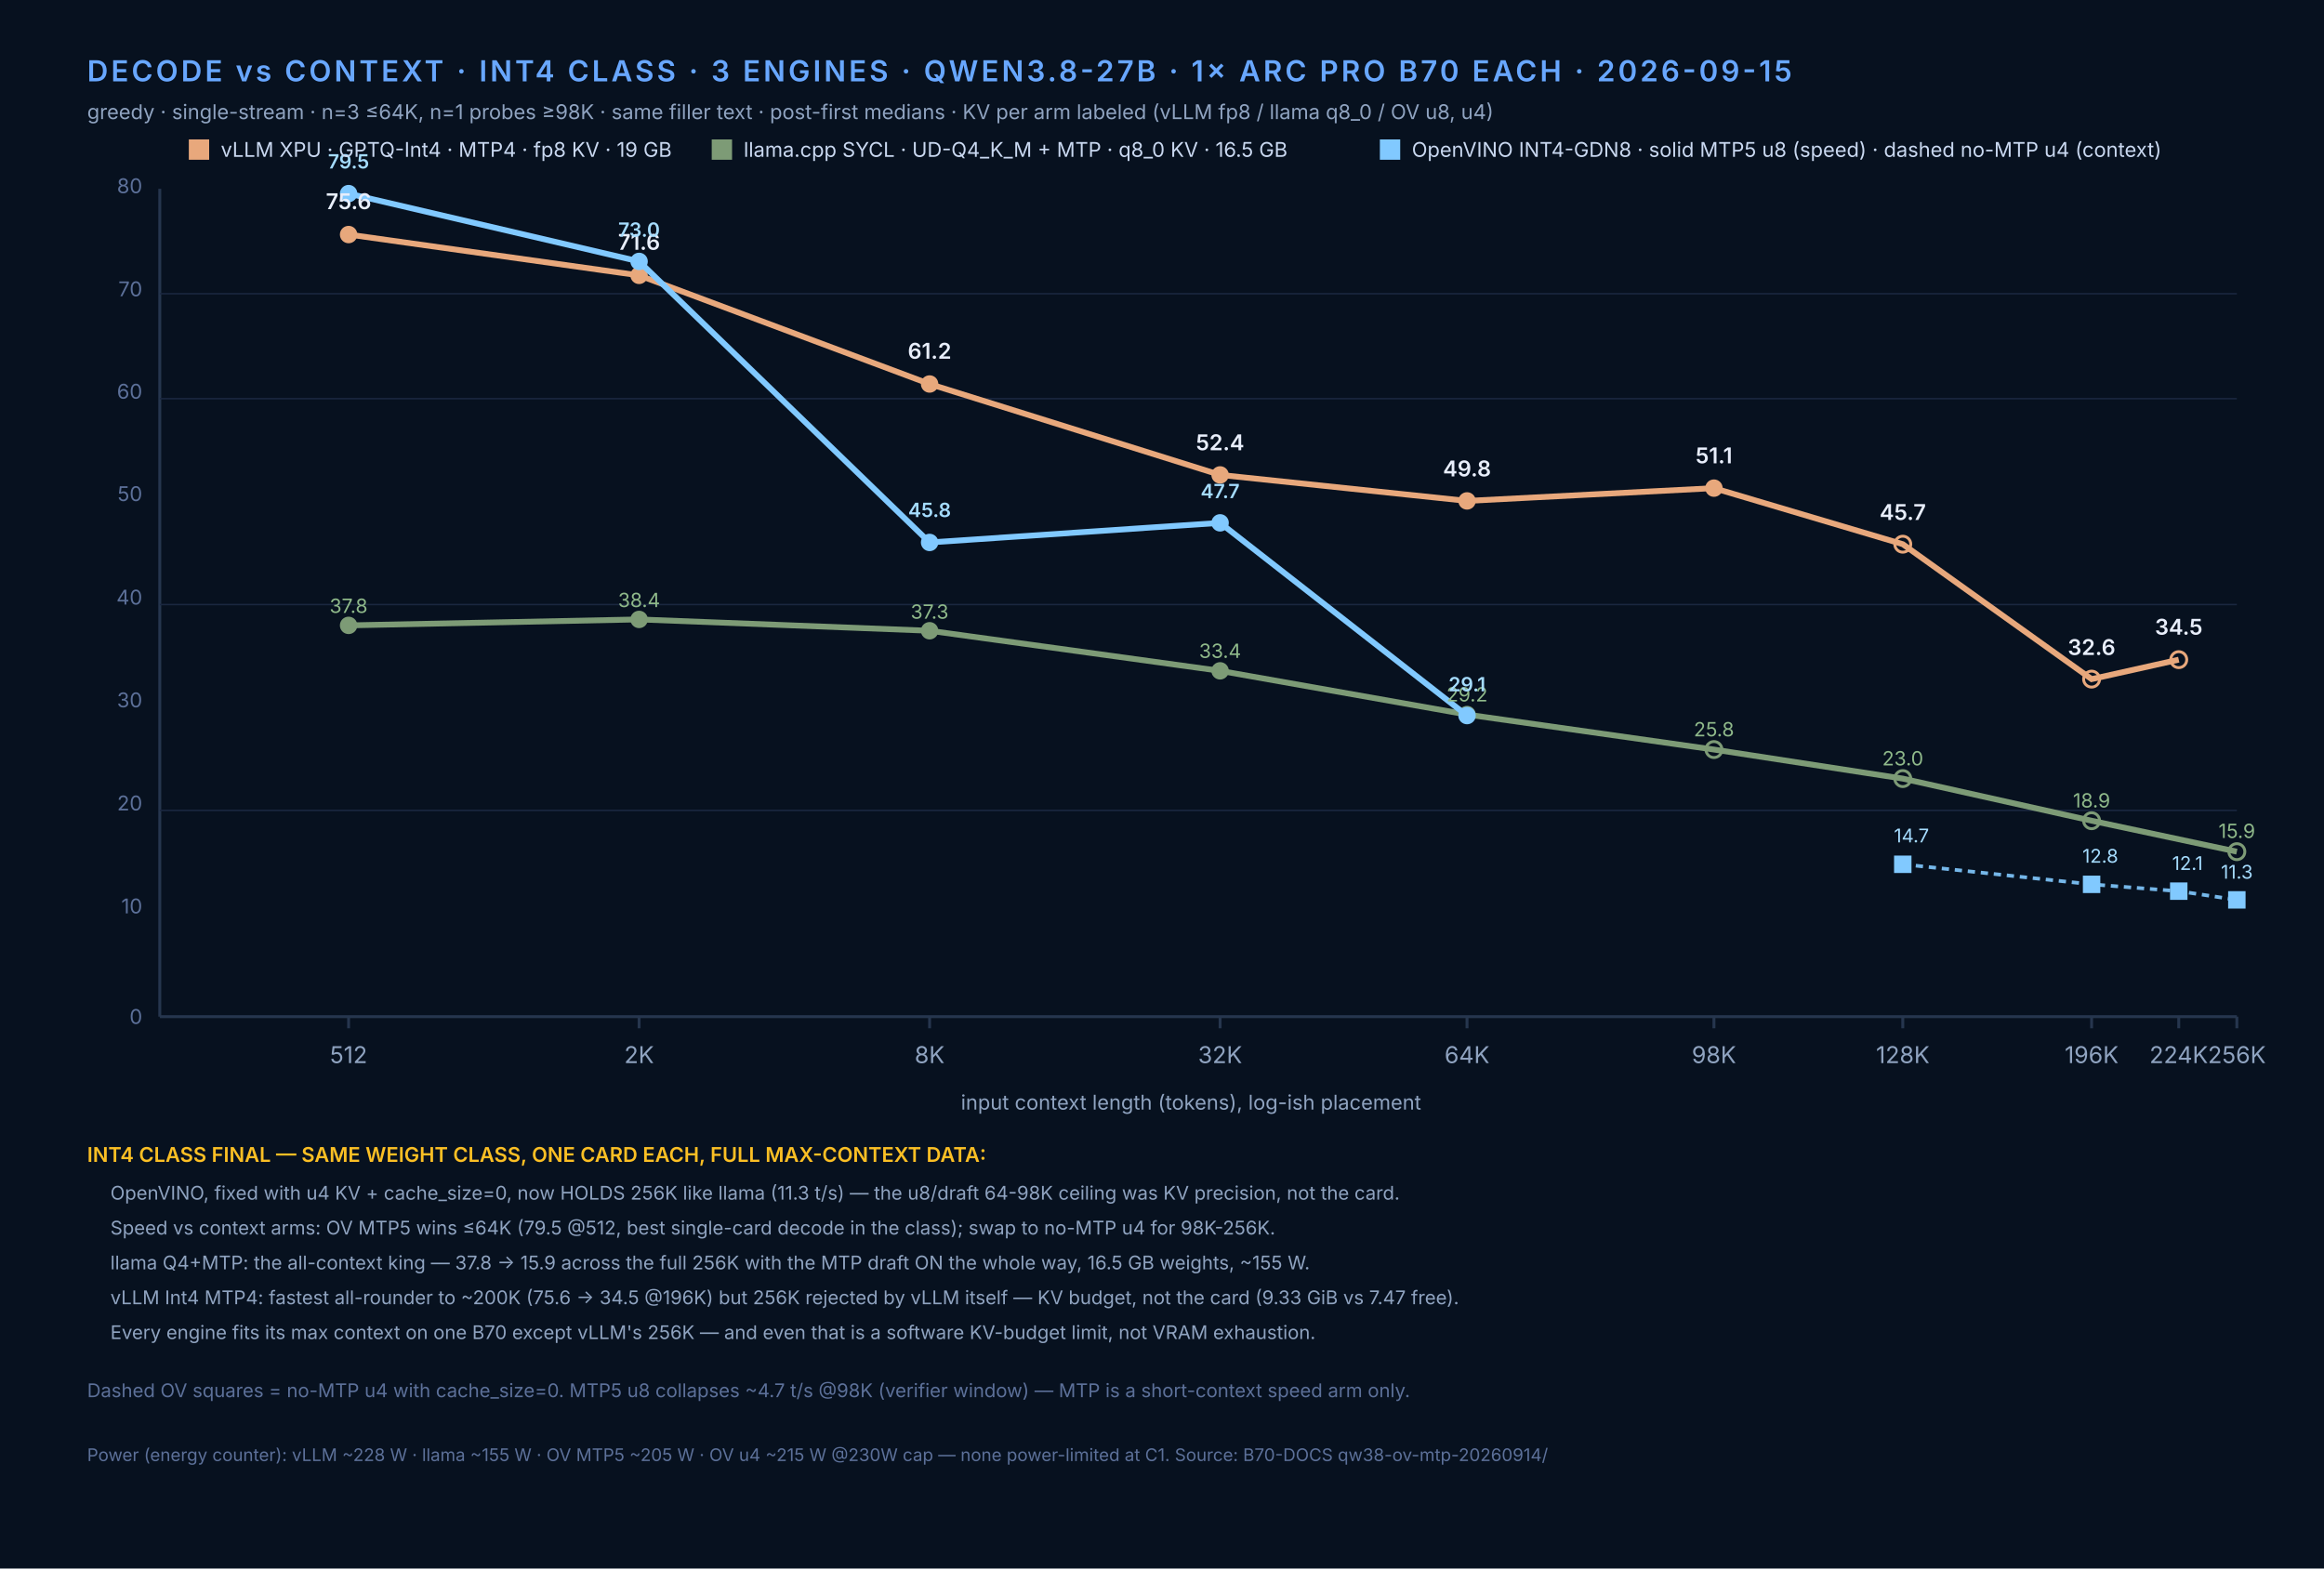
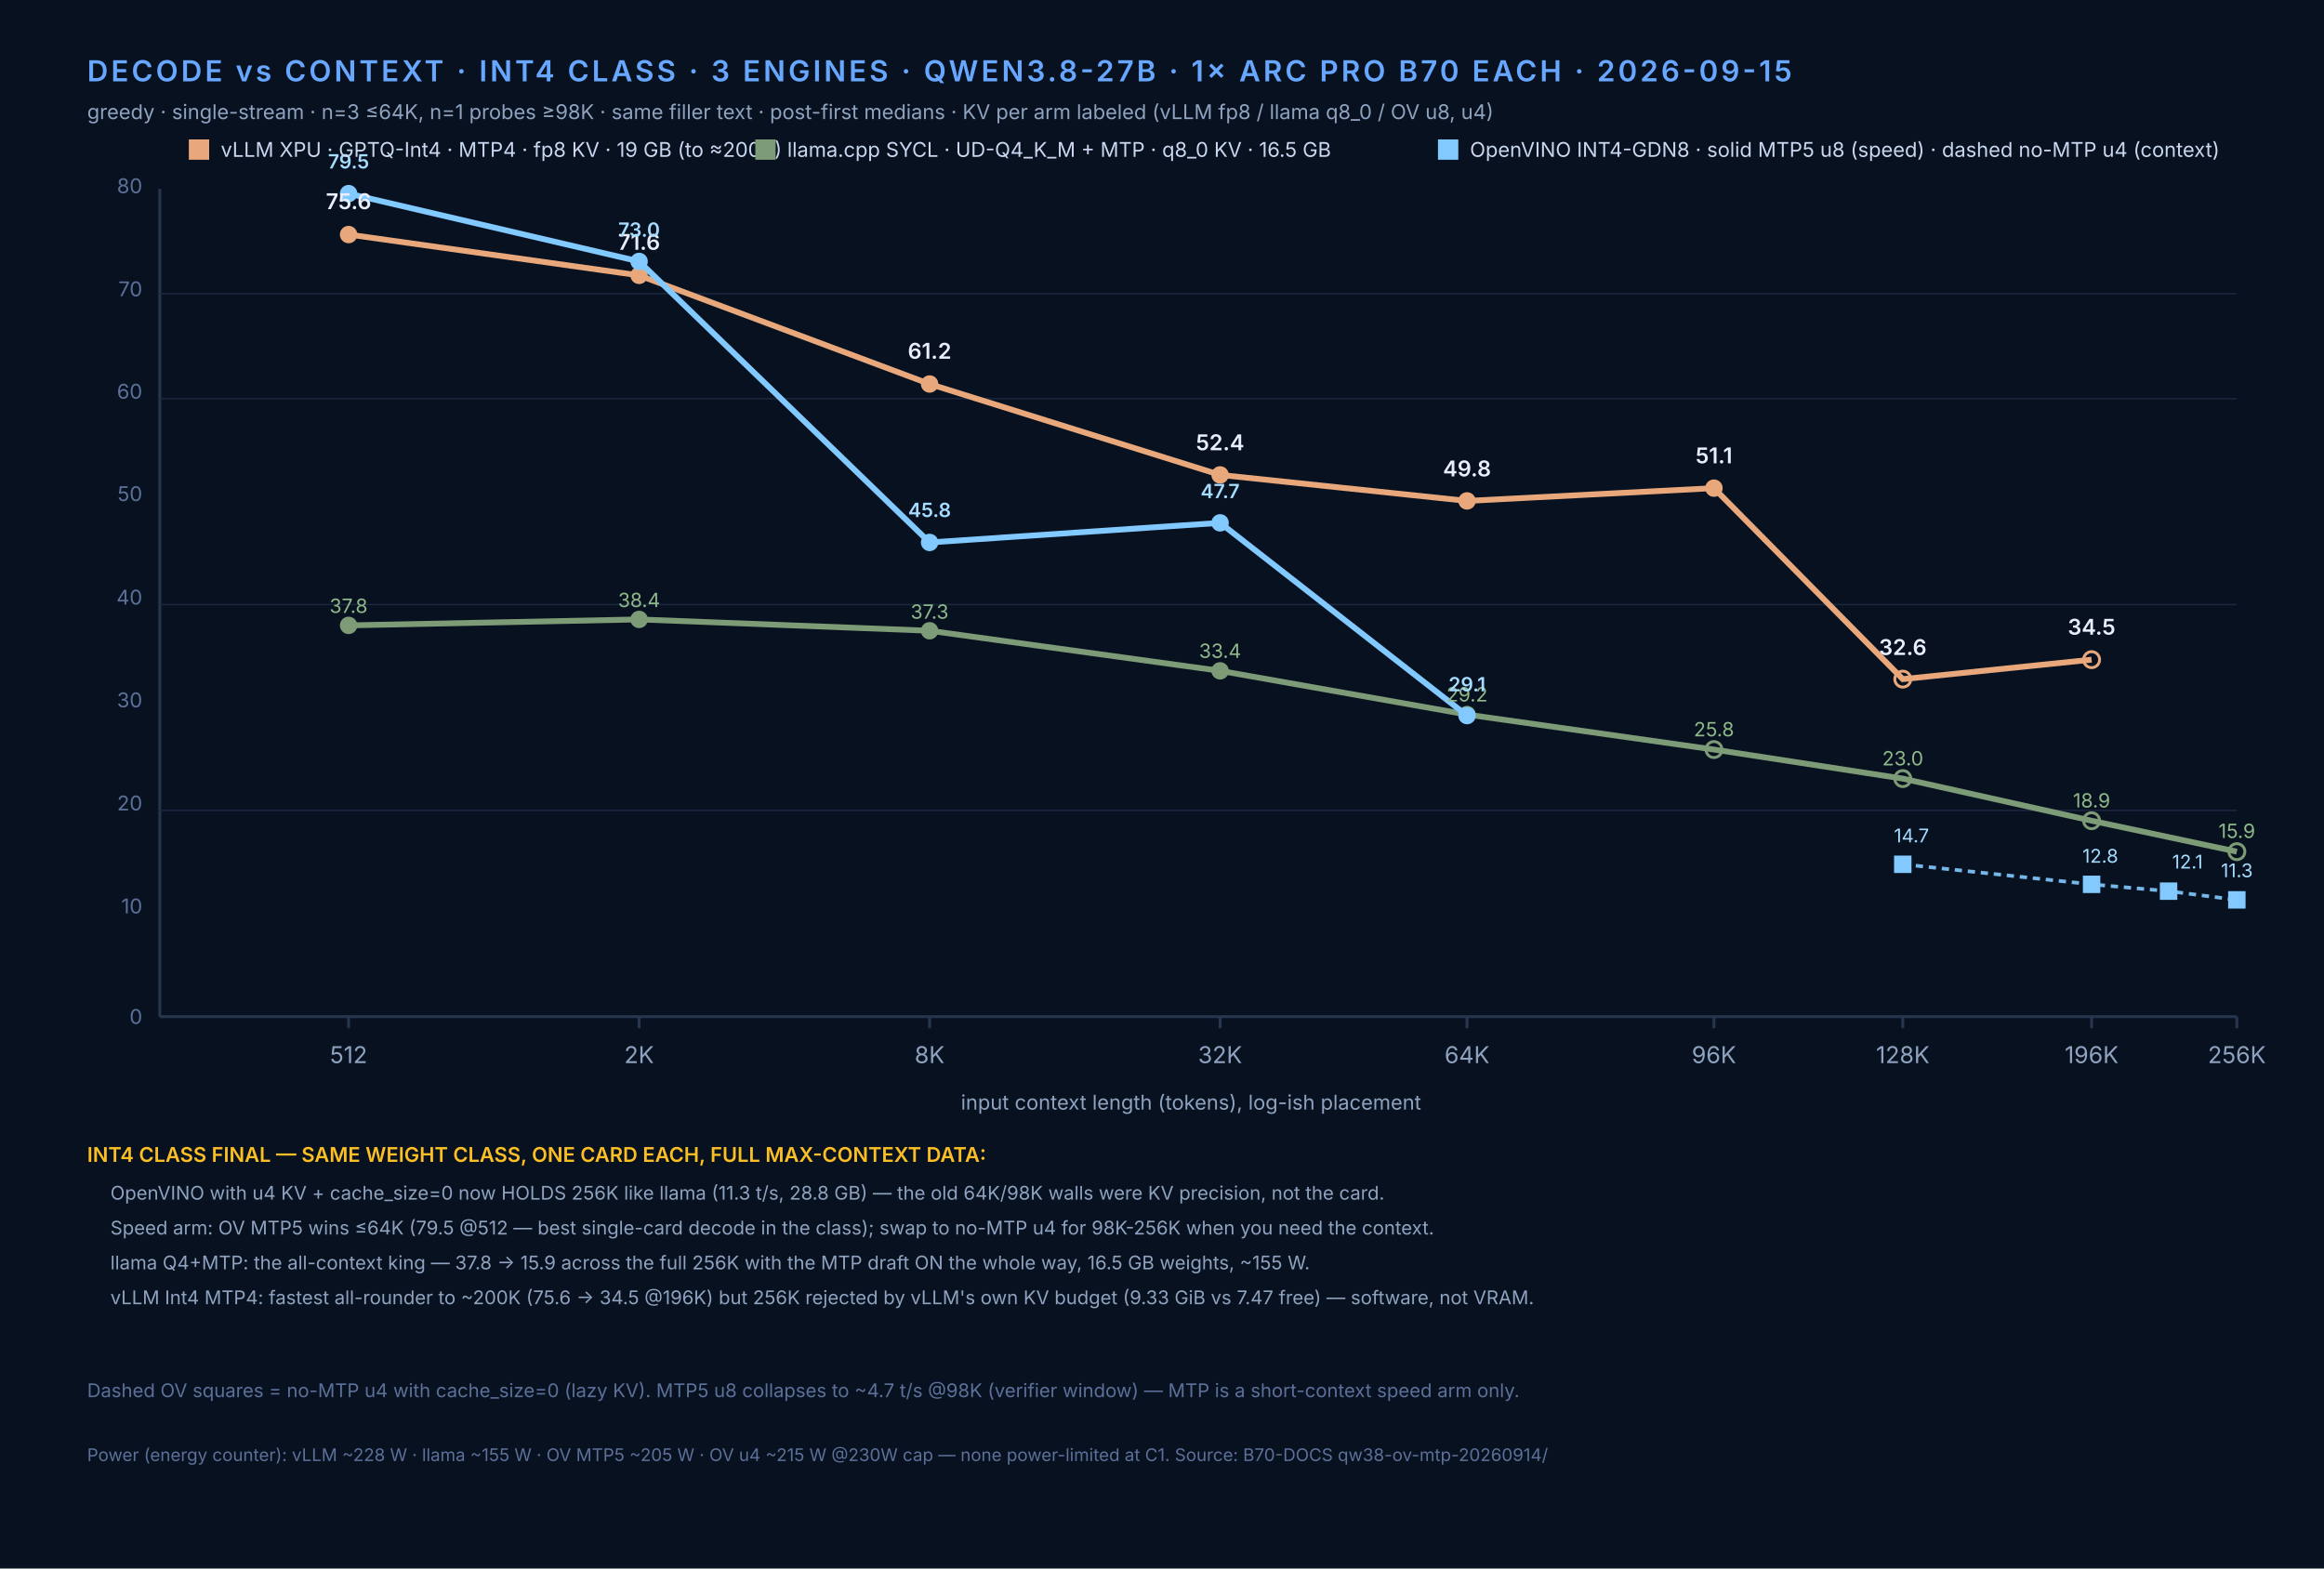
<svg xmlns="http://www.w3.org/2000/svg" viewBox="0 0 1600 1080" width="1600" height="1080" role="img" aria-labelledby="t d">
  <rect width="1600" height="1080" fill="#07111f" />
  <text x="60" y="56" fill="#68a7ff" font-size="20" font-weight="600" font-family="Segoe UI, Inter, sans-serif" letter-spacing="2">DECODE vs CONTEXT · INT4 CLASS · 3 ENGINES · QWEN3.8-27B · 1× ARC PRO B70 EACH · 2026-09-15</text>
  <text x="60" y="82" fill="#8fa3c0" font-size="14" font-family="Segoe UI, Inter, sans-serif">greedy · single-stream · n=3 ≤64K, n=1 probes ≥98K · same filler text · post-first medians · KV per arm labeled (vLLM fp8 / llama q8_0 / OV u8, u4)</text>
  <line x1="110" y1="700" x2="1540" y2="700" stroke="#26364e" stroke-width="2" />
  <line x1="110" y1="130" x2="110" y2="700" stroke="#26364e" stroke-width="2" />
  <g stroke="#1a2740" stroke-width="1">
    <line x1="110" y1="558.0" x2="1540" y2="558.0" />
    <line x1="110" y1="416.25" x2="1540" y2="416.25" />
    <line x1="110" y1="274.5" x2="1540" y2="274.5" />
    <line x1="110" y1="202.25" x2="1540" y2="202.25" />
  </g>
  <g fill="#5c7099" font-size="14" font-family="Segoe UI, Inter, sans-serif" text-anchor="end">
    <text x="98" y="705">0</text>
    <text x="98" y="628.9">10</text>
    <text x="98" y="558">20</text>
    <text x="98" y="487">30</text>
    <text x="98" y="416.25">40</text>
    <text x="98" y="345">50</text>
    <text x="98" y="274.5">60</text>
    <text x="98" y="204">70</text>
    <text x="98" y="133">80</text>
  </g>
-   <polyline points="240,161.5 440,189.6 640,264.4 840,327.0 1010,344.9 1180,336.1 1310,374.7 1440,467.6 1500,454.2" fill="none" stroke="#e8a87c" stroke-width="4" />
+   <polyline points="240,161.5 440,189.6 640,264.4 840,327.0 1010,344.9 1180,336.1 1310,467.6 1440,454.2" fill="none" stroke="#e8a87c" stroke-width="4" />
  <g fill="#e8a87c">
    <circle cx="240" cy="161.5" r="6" />
    <circle cx="440" cy="189.6" r="6" />
    <circle cx="640" cy="264.4" r="6" />
    <circle cx="840" cy="327.0" r="6" />
    <circle cx="1010" cy="344.9" r="6" />
    <circle cx="1180" cy="336.1" r="6" />
-     <circle cx="1310" cy="374.7" r="5.5" fill="none" stroke="#e8a87c" stroke-width="2" />
-     <circle cx="1440" cy="467.6" r="5.5" fill="none" stroke="#e8a87c" stroke-width="2" />
-     <circle cx="1500" cy="454.2" r="5.5" fill="none" stroke="#e8a87c" stroke-width="2" />
+     <circle cx="1310" cy="467.6" r="5.5" fill="none" stroke="#e8a87c" stroke-width="2" />
+     <circle cx="1440" cy="454.2" r="5.5" fill="none" stroke="#e8a87c" stroke-width="2" />
  </g>
  <polyline points="240,430.6 440,426.5 640,434.3 840,461.9 1010,492.0 1180,516.1 1310,536.1 1440,565.1 1540,586.4" fill="none" stroke="#7d9b76" stroke-width="4" />
  <g fill="#7d9b76">
    <circle cx="240" cy="430.6" r="6" />
    <circle cx="440" cy="426.5" r="6" />
    <circle cx="640" cy="434.3" r="6" />
    <circle cx="840" cy="461.9" r="6" />
    <circle cx="1010" cy="492.0" r="6" />
    <circle cx="1180" cy="516.1" r="5.5" fill="none" stroke="#7d9b76" stroke-width="2" />
    <circle cx="1310" cy="536.1" r="5.5" fill="none" stroke="#7d9b76" stroke-width="2" />
    <circle cx="1440" cy="565.1" r="5.5" fill="none" stroke="#7d9b76" stroke-width="2" />
    <circle cx="1540" cy="586.4" r="5.5" fill="none" stroke="#7d9b76" stroke-width="2" />
  </g>
  <polyline points="240,133.3 440,180.0 640,373.5 840,360.0 1010,492.7" fill="none" stroke="#81c9ff" stroke-width="4" />
  <g fill="#81c9ff">
    <circle cx="240" cy="133.3" r="6" />
    <circle cx="440" cy="180.0" r="6" />
    <circle cx="640" cy="373.5" r="6" />
    <circle cx="840" cy="360.0" r="6" />
    <circle cx="1010" cy="492.7" r="6" />
  </g>
-   <polyline points="1310,595.1 1440,608.9 1500,613.6 1540,619.6" fill="none" stroke="#81c9ff" stroke-width="2.5" stroke-dasharray="5,4" opacity="0.9" />
+   <polyline points="1310,595.1 1440,608.9 1493,613.6 1540,619.6" fill="none" stroke="#81c9ff" stroke-width="2.5" stroke-dasharray="5,4" opacity="0.9" />
  <g fill="#81c9ff">
    <rect x="1304" y="589.1" width="12" height="12" />
    <rect x="1434" y="602.9" width="12" height="12" />
-     <rect x="1494" y="607.6" width="12" height="12" />
+     <rect x="1487" y="607.6" width="12" height="12" />
    <rect x="1534" y="613.6" width="12" height="12" />
  </g>
  <g fill="#e8eefb" font-size="15" font-weight="600" font-family="Segoe UI, Inter, sans-serif" text-anchor="middle">
    <text x="240" y="144">75.6</text>
    <text x="440" y="172">71.6</text>
    <text x="640" y="247">61.2</text>
    <text x="840" y="310">52.4</text>
    <text x="1010" y="328">49.8</text>
    <text x="1180" y="319">51.1</text>
-     <text x="1310" y="358">45.7</text>
-     <text x="1440" y="451">32.6</text>
-     <text x="1500" y="437">34.5</text>
+     <text x="1310" y="451">32.6</text>
+     <text x="1440" y="437">34.5</text>
  </g>
  <g fill="#8fb98a" font-size="13.5" font-family="Segoe UI, Inter, sans-serif" text-anchor="middle">
    <text x="240" y="422">37.8</text>
    <text x="440" y="418">38.4</text>
    <text x="640" y="426">37.3</text>
    <text x="840" y="453">33.4</text>
    <text x="1010" y="483">29.2</text>
    <text x="1180" y="507">25.8</text>
    <text x="1310" y="527">23.0</text>
    <text x="1440" y="556">18.9</text>
    <text x="1540" y="577">15.9</text>
  </g>
  <g fill="#a5dcff" font-size="13.5" font-weight="600" font-family="Segoe UI, Inter, sans-serif" text-anchor="middle">
    <text x="240" y="116">79.5</text>
    <text x="440" y="163">73.0</text>
    <text x="640" y="356">45.8</text>
    <text x="840" y="343">47.7</text>
    <text x="1010" y="476">29.1</text>
  </g>
  <g fill="#a5dcff" font-size="13" font-family="Segoe UI, Inter, sans-serif" text-anchor="middle">
    <text x="1316" y="580">14.7</text>
    <text x="1446" y="594">12.8</text>
-     <text x="1506" y="599">12.1</text>
-     <text x="1540" y="605">11.3</text>
+     <text x="1506" y="598">12.1</text>
+     <text x="1540" y="604">11.3</text>
  </g>
  <g fill="#8fa3c0" font-size="16" font-family="Segoe UI, Inter, sans-serif" text-anchor="middle">
    <text x="240" y="732">512</text>
    <text x="440" y="732">2K</text>
    <text x="640" y="732">8K</text>
    <text x="840" y="732">32K</text>
    <text x="1010" y="732">64K</text>
-     <text x="1180" y="732">98K</text>
+     <text x="1180" y="732">96K</text>
    <text x="1310" y="732">128K</text>
    <text x="1440" y="732">196K</text>
-     <text x="1500" y="732">224K</text>
    <text x="1540" y="732">256K</text>
  </g>
  <g stroke="#26364e" stroke-width="2">
    <line x1="240" y1="700" x2="240" y2="708" />
    <line x1="440" y1="700" x2="440" y2="708" />
    <line x1="640" y1="700" x2="640" y2="708" />
    <line x1="840" y1="700" x2="840" y2="708" />
    <line x1="1010" y1="700" x2="1010" y2="708" />
    <line x1="1180" y1="700" x2="1180" y2="708" />
    <line x1="1310" y1="700" x2="1310" y2="708" />
    <line x1="1440" y1="700" x2="1440" y2="708" />
-     <line x1="1500" y1="700" x2="1500" y2="708" />
    <line x1="1540" y1="700" x2="1540" y2="708" />
  </g>
  <text x="820" y="764" fill="#8fa3c0" font-size="14" font-family="Segoe UI, Inter, sans-serif" text-anchor="middle">input context length (tokens), log-ish placement</text>
  <g font-size="14" font-family="Segoe UI, Inter, sans-serif">
    <rect x="130" y="96" width="14" height="14" fill="#e8a87c" />
-     <text x="152" y="108" fill="#c9d8f0">vLLM XPU · GPTQ-Int4 · MTP4 · fp8 KV · 19 GB</text>
-     <rect x="490" y="96" width="14" height="14" fill="#7d9b76" />
-     <text x="512" y="108" fill="#c9d8f0">llama.cpp SYCL · UD-Q4_K_M + MTP · q8_0 KV · 16.5 GB</text>
-     <rect x="950" y="96" width="14" height="14" fill="#81c9ff" />
-     <text x="972" y="108" fill="#c9d8f0">OpenVINO INT4-GDN8 · solid MTP5 u8 (speed) · dashed no-MTP u4 (context)</text>
+     <text x="152" y="108" fill="#c9d8f0">vLLM XPU · GPTQ-Int4 · MTP4 · fp8 KV · 19 GB (to ≈200K)</text>
+     <rect x="520" y="96" width="14" height="14" fill="#7d9b76" />
+     <text x="542" y="108" fill="#c9d8f0">llama.cpp SYCL · UD-Q4_K_M + MTP · q8_0 KV · 16.5 GB</text>
+     <rect x="990" y="96" width="14" height="14" fill="#81c9ff" />
+     <text x="1012" y="108" fill="#c9d8f0">OpenVINO INT4-GDN8 · solid MTP5 u8 (speed) · dashed no-MTP u4 (context)</text>
  </g>
  <text x="60" y="800" fill="#fbbf24" font-size="14" font-weight="600" font-family="Segoe UI, Inter, sans-serif">INT4 CLASS FINAL — SAME WEIGHT CLASS, ONE CARD EACH, FULL MAX-CONTEXT DATA:</text>
  <g fill="#8fa3c0" font-size="13" font-family="Segoe UI, Inter, sans-serif">
-     <text x="76" y="826">OpenVINO, fixed with u4 KV + cache_size=0, now HOLDS 256K like llama (11.3 t/s) — the u8/draft 64-98K ceiling was KV precision, not the card.</text>
-     <text x="76" y="850">Speed vs context arms: OV MTP5 wins ≤64K (79.5 @512, best single-card decode in the class); swap to no-MTP u4 for 98K-256K.</text>
+     <text x="76" y="826">OpenVINO with u4 KV + cache_size=0 now HOLDS 256K like llama (11.3 t/s, 28.8 GB) — the old 64K/98K walls were KV precision, not the card.</text>
+     <text x="76" y="850">Speed arm: OV MTP5 wins ≤64K (79.5 @512 — best single-card decode in the class); swap to no-MTP u4 for 98K-256K when you need the context.</text>
    <text x="76" y="874">llama Q4+MTP: the all-context king — 37.8 → 15.9 across the full 256K with the MTP draft ON the whole way, 16.5 GB weights, ~155 W.</text>
-     <text x="76" y="898">vLLM Int4 MTP4: fastest all-rounder to ~200K (75.6 → 34.5 @196K) but 256K rejected by vLLM itself — KV budget, not the card (9.33 GiB vs 7.47 free).</text>
-     <text x="76" y="922">Every engine fits its max context on one B70 except vLLM's 256K — and even that is a software KV-budget limit, not VRAM exhaustion.</text>
+     <text x="76" y="898">vLLM Int4 MTP4: fastest all-rounder to ~200K (75.6 → 34.5 @196K) but 256K rejected by vLLM's own KV budget (9.33 GiB vs 7.47 free) — software, not VRAM.</text>
  </g>
-   <text x="60" y="962" fill="#5c7099" font-size="13" font-family="Segoe UI, Inter, sans-serif">Dashed OV squares = no-MTP u4 with cache_size=0. MTP5 u8 collapses ~4.7 t/s @98K (verifier window) — MTP is a short-context speed arm only.</text>
+   <text x="60" y="962" fill="#5c7099" font-size="13" font-family="Segoe UI, Inter, sans-serif">Dashed OV squares = no-MTP u4 with cache_size=0 (lazy KV). MTP5 u8 collapses to ~4.7 t/s @98K (verifier window) — MTP is a short-context speed arm only.</text>
  <text x="60" y="1006" fill="#5c7099" font-size="12" font-family="Segoe UI, Inter, sans-serif">Power (energy counter): vLLM ~228 W · llama ~155 W · OV MTP5 ~205 W · OV u4 ~215 W @230W cap — none power-limited at C1. Source: B70-DOCS qw38-ov-mtp-20260914/</text>
</svg>
